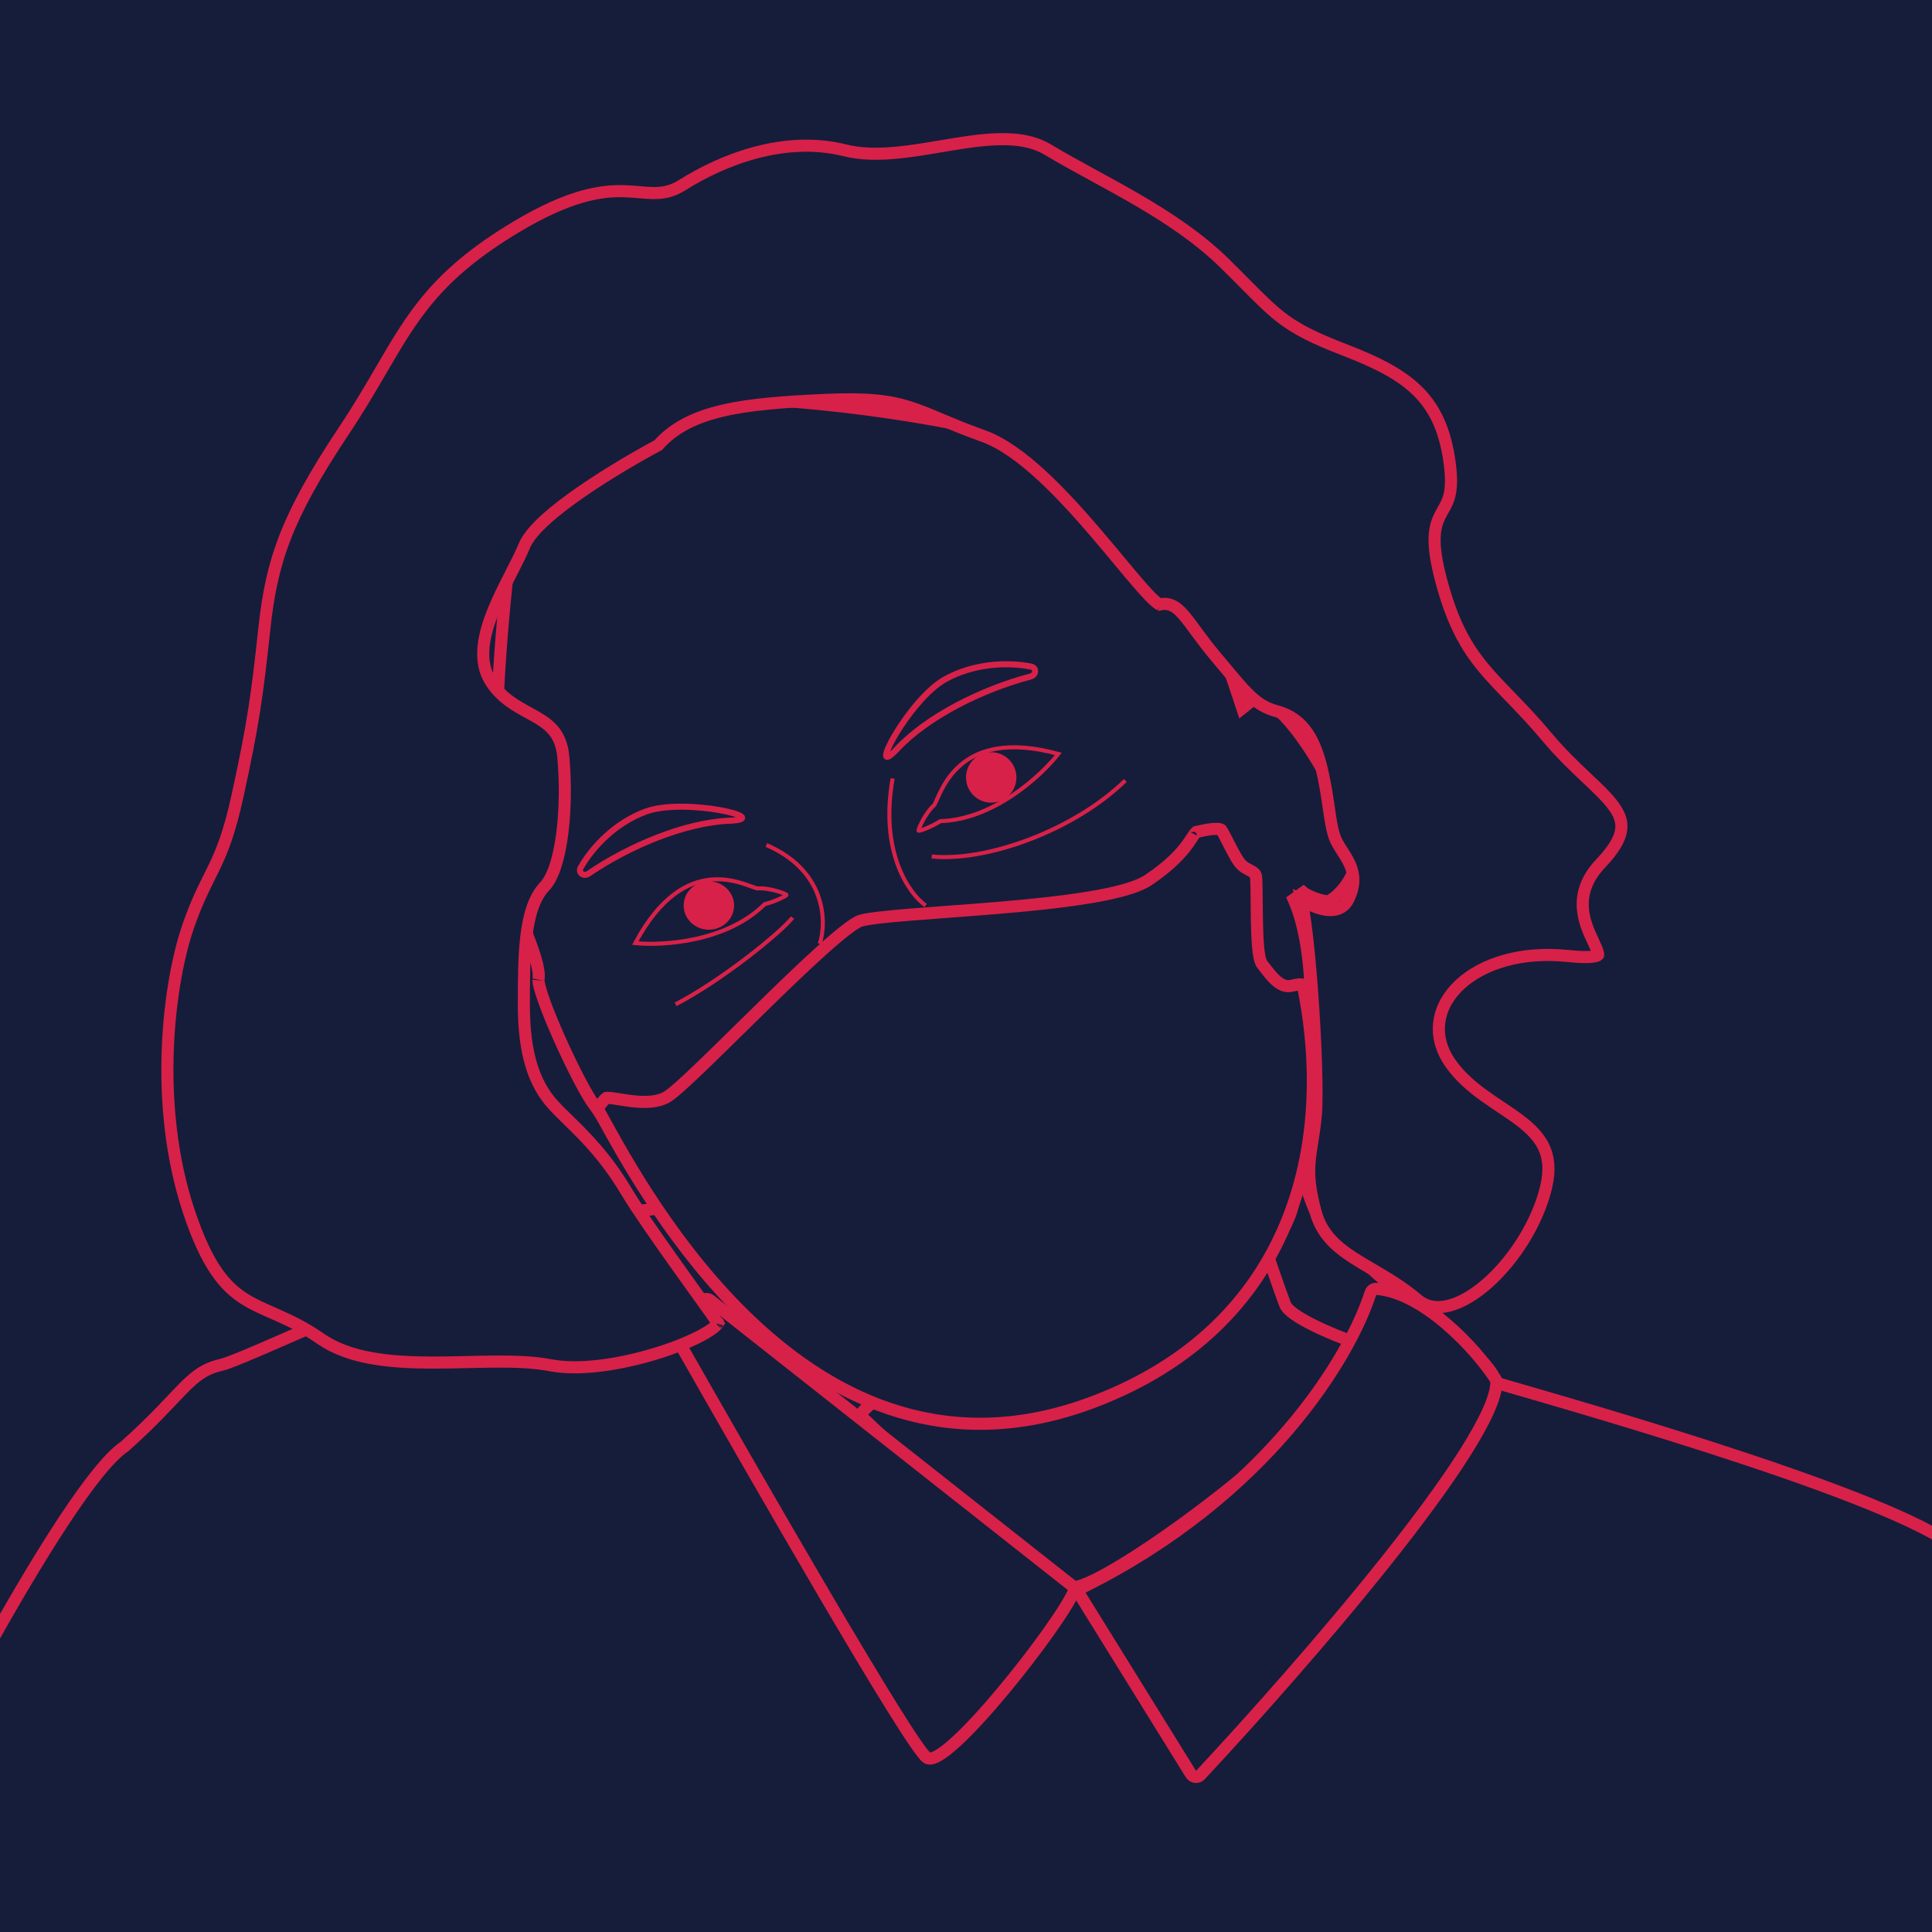
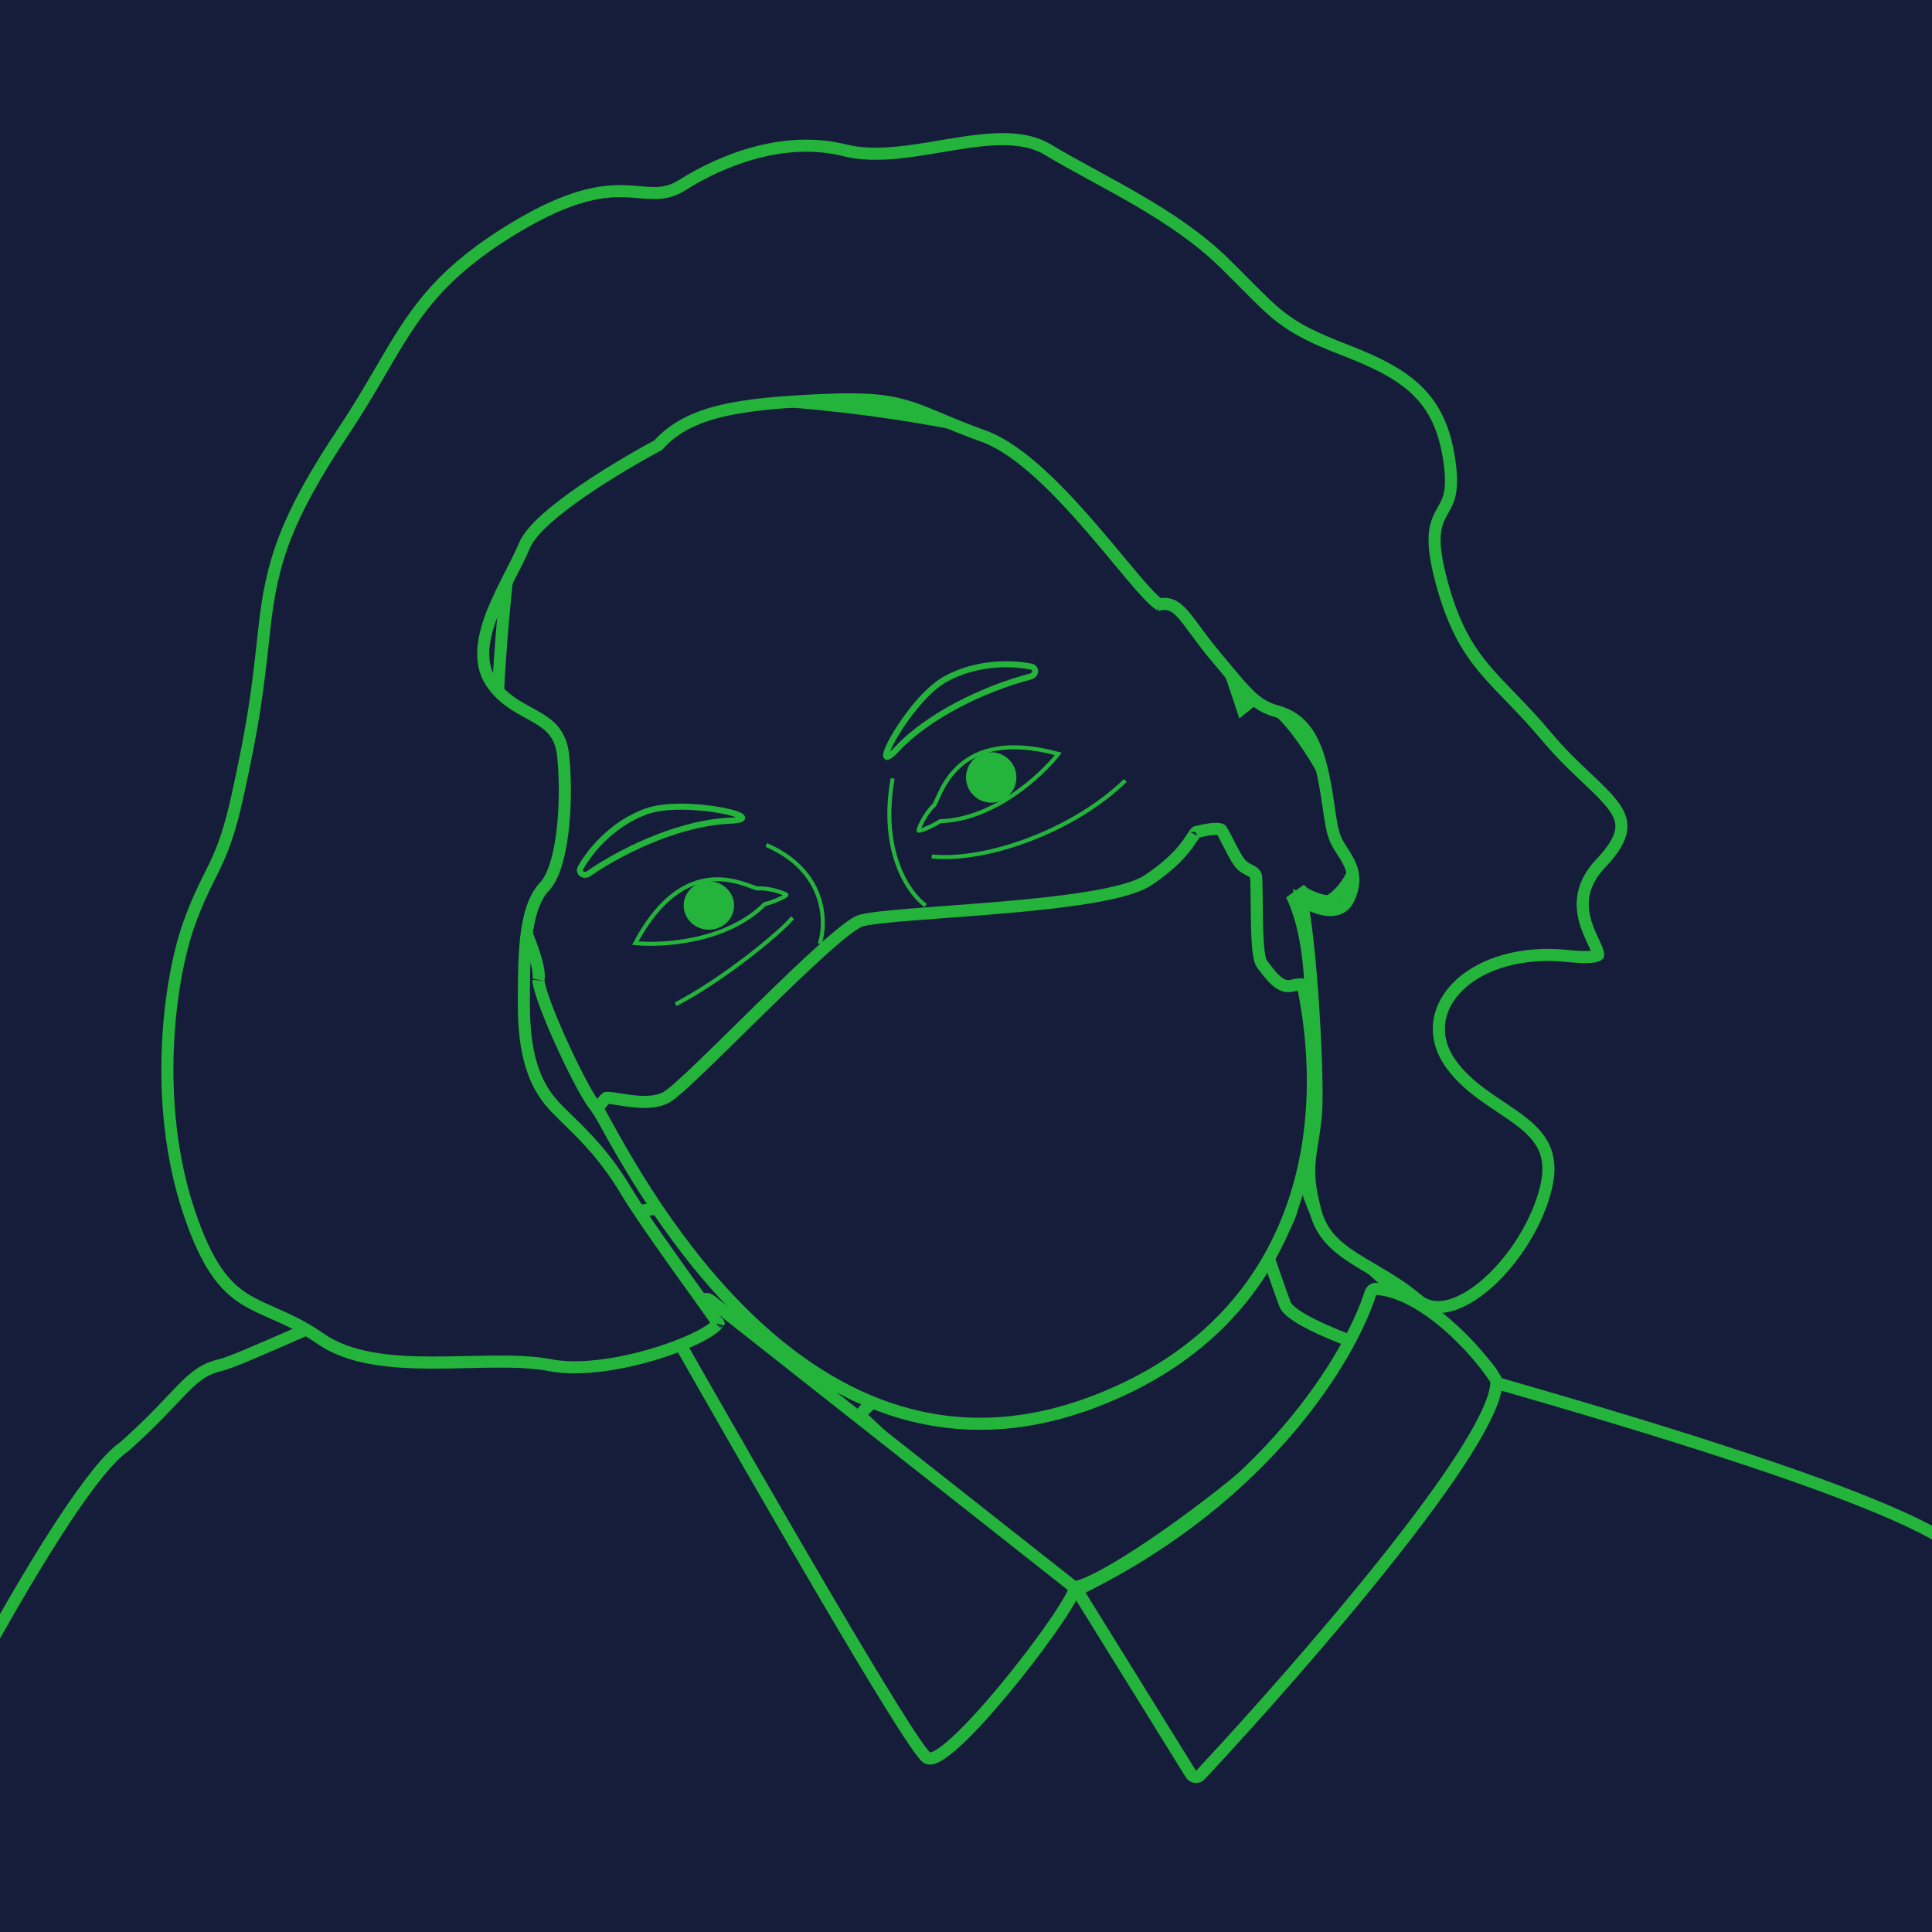
<svg xmlns="http://www.w3.org/2000/svg" width="958" height="958" viewBox="0 0 958 958" fill="none">
  <g clip-path="url(#clip0_1_124)">
    <rect width="958" height="958" fill="#151D3B" />
-     <path d="M668.611 618.744C649.968 616.856 640.84 559.688 637.998 552.305C637.777 551.729 637.28 551.358 636.756 551.031C597.525 526.574 357.964 599.161 314.135 600.515C270.019 601.878 125.392 673.213 109.474 676.848C93.556 680.483 90.827 691.387 61.72 717.286C32.064 737.275 -47.093 891.226 -84.961 969.762C-85.921 971.751 -84.442 974 -82.233 974H1041.1C1043.07 974 1044.51 972.174 1044 970.27C1027.74 909.746 992.385 790.739 973.141 770.446C949.007 744.995 790.475 699.8 743.564 686.171C742.15 685.759 741.315 684.354 740.781 682.981C735.627 669.724 686.555 638.764 671.237 620.029C670.594 619.242 669.622 618.847 668.611 618.744Z" fill="#151D3B" stroke="#D82148" stroke-width="6" stroke-linecap="round" />
-     <path d="M532.586 786.992C514.878 787.878 438.587 712.954 427.773 703.038C427.277 702.584 426.914 701.994 427.127 701.356C431.63 687.898 554.534 633.534 619.754 606.221C621.358 605.55 623.146 606.393 623.704 608.04C627.791 620.096 634.899 640.85 637.235 646.858C639.605 652.951 660.261 661.615 672.412 665.97C673.876 666.495 674.736 668.004 674.202 669.465C660.9 705.877 550.352 786.104 532.586 786.992Z" fill="#151D3B" stroke="#D82148" stroke-width="6" stroke-linecap="round" />
-     <path d="M255.84 450.757L255.824 450.722L255.806 450.688C250.76 440.722 247.871 423.917 246.67 403.209C245.477 382.63 245.969 358.63 247.417 334.58C250.313 286.456 257.014 238.446 261.525 217.735C262.374 213.836 265.748 210.177 272.319 206.995C278.831 203.842 287.926 201.444 299.05 199.791C321.265 196.492 350.832 196.266 382.18 198.333C413.497 200.398 446.447 204.742 475.375 210.516C504.373 216.305 529.081 223.485 544.067 231.13C560.067 239.292 573.671 255.745 585.363 276.662C597.023 297.521 606.581 322.453 614.667 347.094L616.017 351.207L619.395 348.498C620.937 347.262 622.483 346.836 624.123 346.96C625.855 347.091 627.893 347.856 630.228 349.385C634.932 352.466 640.084 358.139 645.233 365.244C655.475 379.377 664.977 398.139 670.179 409.652C674.955 420.222 672.991 429.327 669.27 435.98C667.393 439.338 665.072 442.053 662.962 443.96C661.908 444.913 660.937 445.636 660.136 446.129C659.736 446.375 659.401 446.551 659.137 446.667C659.007 446.724 658.904 446.763 658.828 446.788C658.75 446.814 658.715 446.82 658.719 446.819C658.277 446.899 657.405 446.879 656.09 446.612C654.839 446.359 653.424 445.932 652.02 445.412C650.621 444.895 649.291 444.306 648.218 443.754C647.067 443.163 646.44 442.729 646.262 442.566L641.488 445.99C650.044 465.259 651.137 494.821 649.43 523.897C648.04 547.578 644.832 570.481 642.582 586.54C642.083 590.107 641.63 593.336 641.256 596.162C640.338 603.079 635.936 611.25 629.098 620.051C622.318 628.777 613.409 637.792 603.967 646.369C588.703 660.236 572.281 672.758 561.561 680.931C559.01 682.876 556.782 684.575 554.969 685.987C537.263 699.78 507.325 709.866 440.817 697.222C424.832 694.183 408.149 684.143 391.869 670.291C375.633 656.477 360.047 639.088 346.253 621.729C332.468 604.382 320.526 587.133 311.567 573.637C307.438 567.418 303.947 562.003 301.196 557.736L300.511 556.674C297.728 552.358 295.662 549.165 294.626 547.872C293.011 545.858 290.373 541.391 287.267 535.462C284.204 529.615 280.802 522.57 277.664 515.574C274.524 508.571 271.671 501.665 269.695 496.088C268.704 493.294 267.954 490.888 267.494 488.997C267.264 488.051 267.119 487.281 267.048 486.685C267.012 486.389 266.998 486.161 266.997 485.993C266.996 485.819 267.008 485.755 267.005 485.771C267.408 483.628 266.958 480.809 266.303 478.091C265.613 475.23 264.556 471.958 263.359 468.663C260.963 462.064 257.918 455.135 255.84 450.757Z" fill="#151D3B" stroke="#D82148" stroke-width="6" />
-     <path d="M298.838 554.277C297.919 552.603 297.092 551.097 296.358 549.778C296.83 548.954 297.554 547.862 298.378 546.82C299.339 545.604 300.188 544.773 300.722 544.415C300.799 544.404 300.946 544.39 301.181 544.387C301.745 544.38 302.522 544.441 303.546 544.571C304.698 544.717 305.857 544.903 307.143 545.11C308.332 545.3 309.629 545.509 311.131 545.719C316.759 546.508 324.102 547.143 329.792 544.432C330.703 543.997 331.765 543.25 332.846 542.409C333.977 541.531 335.308 540.408 336.798 539.094C339.781 536.464 343.503 532.975 347.711 528.936C353.403 523.472 360.044 516.941 367.023 510.077C370.359 506.796 373.772 503.439 377.196 500.086C387.806 489.697 398.533 479.332 407.506 471.259C411.995 467.22 416.009 463.788 419.327 461.223C422.754 458.575 425.128 457.103 426.424 456.658C427.903 456.149 430.866 455.614 435.256 455.078C439.553 454.554 444.959 454.056 451.151 453.552C456.468 453.118 462.415 452.677 468.711 452.209C476.935 451.599 485.753 450.944 494.54 450.206C510.146 448.895 526.029 447.294 539.347 445.125C546.006 444.041 552.077 442.807 557.182 441.379C562.23 439.968 566.564 438.306 569.586 436.268C580.339 429.017 585.715 422.967 588.941 418.52C589.737 417.423 590.39 416.441 590.94 415.601C591.041 415.447 591.137 415.301 591.228 415.161C591.653 414.51 591.987 413.999 592.303 413.558C592.825 412.827 593.082 412.616 593.159 412.566C593.395 412.513 593.643 412.457 593.901 412.399C595.97 411.933 598.67 411.325 601.184 411.092C602.602 410.96 603.777 410.97 604.633 411.122C605.279 411.237 605.503 411.388 605.544 411.419C605.973 412.028 606.613 413.17 607.443 414.759C607.915 415.663 608.401 416.618 608.909 417.618C609.301 418.39 609.707 419.189 610.131 420.011C611.074 421.842 612.065 423.708 613.007 425.277C613.879 426.729 614.933 428.318 616.054 429.253C616.968 430.015 617.945 430.583 618.771 431.034C619.067 431.196 619.332 431.337 619.577 431.467C620.088 431.739 620.513 431.965 620.954 432.236C622.084 432.933 622.576 433.495 622.784 434.431L622.784 434.433C622.785 434.435 622.786 434.439 622.787 434.446C622.789 434.456 622.791 434.47 622.794 434.488C622.801 434.525 622.808 434.575 622.816 434.64C622.833 434.77 622.851 434.939 622.869 435.15C622.905 435.573 622.936 436.114 622.963 436.772C623.017 438.085 623.051 439.77 623.076 441.725C623.094 443.189 623.108 444.807 623.122 446.517C623.146 449.328 623.172 452.386 623.225 455.411C623.311 460.289 623.468 465.229 623.812 469.202C623.983 471.182 624.207 472.998 624.51 474.478C624.661 475.217 624.845 475.934 625.076 476.575C625.291 477.17 625.625 477.928 626.185 478.568C626.492 478.919 626.882 479.431 627.412 480.128C627.613 480.391 627.834 480.681 628.078 480.999C628.907 482.079 629.919 483.359 631.027 484.551C632.117 485.722 633.419 486.938 634.859 487.795C636.286 488.644 638.211 489.348 640.327 488.829C641.929 488.436 643.721 488.069 645.108 488.098C645.52 488.106 645.793 488.149 645.96 488.189C654.22 527.953 652.968 570.313 637.408 607.351C621.845 644.397 591.885 676.335 542.268 695.138C470.695 722.263 414.127 694.622 372.781 655.613C334.784 619.764 310.001 574.613 298.838 554.277ZM593.184 412.553C593.184 412.554 593.176 412.558 593.163 412.563C593.177 412.554 593.184 412.551 593.184 412.553Z" fill="#151D3B" stroke="#D82148" stroke-width="6" />
-     <path d="M361.614 406.977C339.784 407.833 312.019 419.396 291.831 433.218C289.394 434.886 286.504 432.696 287.978 430.137C293.991 419.702 305.177 408.017 320.1 402.467C339.503 395.25 384.627 406.075 361.614 406.977Z" fill="#151D3B" stroke="#D82148" stroke-width="3" />
-     <path d="M444.906 371.289C459.977 355.217 487.145 341.701 511.012 335.463C513.869 334.716 514.108 331.095 511.209 330.529C499.287 328.2 482.967 328.99 468.864 336.704C450.564 346.713 429.034 388.215 444.906 371.289Z" fill="#151D3B" stroke="#D82148" stroke-width="3" />
-     <path d="M459 449C450.816 443.259 436.084 422.622 442.632 386" stroke="#D82148" stroke-width="2" />
-     <path d="M406.499 468C410.002 457.009 409.606 431.822 380 419" stroke="#D82148" stroke-width="2" />
-     <path d="M393 455C386.759 462.777 357.652 486.289 335 498" stroke="#D82148" stroke-width="2" />
-     <path d="M379.157 448.351C360.361 467.096 328.554 469.026 315 467.648C339.849 421.244 369.217 439.162 375.542 440.541C381.867 440.081 390 443.297 390 443.757C390 444.216 384.578 446.973 379.157 448.351Z" stroke="#D82148" stroke-width="2" />
-     <path d="M466.299 407.185C492.778 406.383 516.317 384.613 524.776 373.828C474.333 360.075 466.664 393.673 463.241 399.21C458.506 403.487 455.136 411.595 455.464 411.91C455.792 412.225 461.538 410.177 466.299 407.185Z" stroke="#D82148" stroke-width="2" />
-     <ellipse cx="351.5" cy="449" rx="12.5" ry="12" fill="#D82148" />
-     <circle cx="491.5" cy="385.5" r="12.5" fill="#D82148" />
-     <path d="M462 424.69C488.971 427.414 532.4 411.975 558 387" stroke="#D82148" stroke-width="2" />
-     <path d="M459.684 871.637C451.741 866.582 374.398 731.803 335.045 662.601C334.408 661.48 334.581 660.115 335.443 659.155L348.058 645.095C349.115 643.917 350.906 643.763 352.149 644.743L531.607 786.28C532.466 786.958 532.899 788.012 532.495 789.029C526.298 804.605 469.298 877.756 459.684 871.637Z" fill="#151D3B" stroke="#D82148" stroke-width="6" stroke-linecap="round" />
-     <path d="M537.008 787.013C628.629 741.507 669.638 672.375 679.572 641.133C679.977 639.859 681.141 638.986 682.474 639.085C705.919 640.824 731.983 668.943 741.572 683.805C741.845 684.227 741.997 684.654 742 685.157C742.19 715.184 646.13 825.613 595.214 880.182C593.868 881.625 591.556 881.351 590.517 879.674L535.753 791.317C534.815 789.805 535.415 787.804 537.008 787.013Z" fill="#151D3B" stroke="#D82148" stroke-width="6" stroke-linecap="round" />
-     <path d="M647.316 458.146C646.701 453.576 646.052 449.592 645.375 446.493C646.056 446.866 646.763 447.241 647.484 447.605C650.714 449.234 654.643 450.874 658.321 451.212C660.193 451.384 662.185 451.238 664.034 450.422C665.945 449.578 667.487 448.111 668.523 446.04C671.87 439.345 671.555 434.009 669.643 429.297C668.736 427.062 667.497 425.032 666.321 423.188C666.09 422.826 665.862 422.473 665.639 422.126C664.683 420.642 663.801 419.271 663.031 417.818C661.243 414.441 660.387 410.455 659.535 404.892C659.352 403.694 659.169 402.429 658.977 401.094C658.29 396.332 657.475 390.679 656.033 384.012C654.184 375.459 651.807 368.523 648.177 363.265C644.466 357.89 639.539 354.405 632.953 352.632C627.608 351.193 623.832 348.871 619.582 344.78C616.114 341.443 612.444 337.047 607.432 331.044C606.085 329.431 604.641 327.701 603.077 325.845C599.496 321.591 596.609 317.781 594.159 314.47C593.614 313.733 593.086 313.014 592.573 312.317C590.814 309.923 589.242 307.784 587.807 306.03C585.971 303.787 584.092 301.826 581.949 300.646C579.763 299.442 577.447 299.125 574.952 299.743C574.922 299.728 574.889 299.711 574.852 299.691C574.376 299.434 573.67 298.927 572.712 298.083C570.814 296.41 568.371 293.81 565.429 290.45C562.272 286.845 558.713 282.569 554.791 277.856C551.344 273.714 547.616 269.235 543.636 264.58C535.224 254.742 525.876 244.355 516.367 235.61C506.906 226.909 497.052 219.612 487.605 216.221C478.814 213.065 472.166 210.276 466.458 207.877L466.187 207.763C460.619 205.422 455.838 203.412 450.868 201.851C440.618 198.633 429.764 197.387 409.118 198.304C388.656 199.214 371.793 200.47 358.18 203.67C344.725 206.832 334.175 211.953 326.377 220.749C316.591 225.971 301.841 234.516 288.719 243.552C282.051 248.144 275.746 252.902 270.713 257.448C265.772 261.91 261.714 266.463 259.985 270.68C258.373 274.608 256.059 279.137 253.503 284.138C253.266 284.601 253.028 285.068 252.787 285.539C249.982 291.037 246.982 297.003 244.566 302.999C239.837 314.737 236.832 327.791 243.402 338.04C248.523 346.029 255.906 350.054 262.231 353.502C263.551 354.222 264.825 354.916 266.023 355.617C269.605 357.711 272.622 359.866 274.9 362.82C277.138 365.724 278.811 369.6 279.335 375.363C280.455 387.682 280.34 401.563 278.779 413.546C277.999 419.537 276.866 424.984 275.379 429.492C273.876 434.049 272.089 437.405 270.144 439.443C264.647 445.202 262.181 454.373 260.975 464.475C259.76 474.661 259.76 486.522 259.76 498.26V498.383C259.76 522.442 264.851 537.395 274.184 547.71C276.496 550.266 279.107 552.817 281.947 555.591C290.185 563.64 300.342 573.564 310.682 590.909C315.656 599.252 325.743 613.69 335.189 626.961C338.765 631.985 342.247 636.84 345.345 641.159C350.246 647.991 354.183 653.48 356.001 656.168C355.927 656.286 355.812 656.449 355.635 656.664C354.795 657.684 353.142 659.029 350.594 660.584C345.569 663.65 337.897 667.034 328.921 670.008C310.875 675.985 288.499 679.998 272.886 676.963C264.753 675.381 255.273 675.081 245.33 675.151C240.858 675.183 236.375 675.287 231.849 675.391C226.088 675.525 220.258 675.66 214.295 675.65C193.174 675.614 173.099 673.674 158.929 663.798C151.194 658.407 144.228 655.075 137.949 652.274C136.95 651.828 135.974 651.397 135.02 650.977C129.918 648.728 125.43 646.749 121.174 644.049C111.399 637.848 102.618 627.648 93.638 600.708C75.69 546.864 83.789 486.143 93.619 458.441C97.453 447.635 100.708 441.111 103.788 434.938C104.672 433.166 105.542 431.423 106.407 429.616C110.323 421.432 113.922 412.339 117.835 394.384C125.596 358.773 127.431 345.472 131.08 311.721C132.882 295.051 135.569 281.339 141.357 266.421C147.16 251.467 156.128 235.18 170.628 213.429C177.94 202.461 183.656 192.654 188.917 183.628C204.882 156.236 216.653 136.039 256.111 112.431C282.327 96.747 297.903 94.569 308.895 94.789C311.696 94.845 314.238 95.058 316.682 95.272L317.069 95.305C319.346 95.505 321.597 95.702 323.776 95.73C328.519 95.79 333.097 95.052 338.061 91.922C358.694 78.914 389.209 67.107 418.988 74.552C427.206 76.606 436.159 76.546 445.203 75.65C452.206 74.957 459.438 73.74 466.531 72.546C468.578 72.201 470.614 71.859 472.629 71.531C481.715 70.055 490.442 68.874 498.483 69.011C506.506 69.148 513.632 70.597 519.617 74.21C526.278 78.229 533.526 82.211 541.005 86.295C541.548 86.591 542.092 86.888 542.637 87.185C549.622 90.998 556.797 94.915 563.958 99.085C579.401 108.08 594.62 118.169 607.324 130.65C611.227 134.485 614.589 137.873 617.593 140.902C624.423 147.787 629.404 152.808 634.698 156.971C642.499 163.104 651.017 167.441 667.034 173.619C682.885 179.733 694.671 185.694 703.077 194.046C711.38 202.296 716.617 213.12 718.824 229.455C719.929 237.631 719.532 242.556 718.639 245.974C717.906 248.778 716.841 250.656 715.613 252.822C715.327 253.326 715.032 253.847 714.73 254.398C713.11 257.358 711.635 260.72 711.379 266.081C711.131 271.299 712.041 278.269 714.806 288.523C720.368 309.148 727.039 320.804 735.697 331.229C739.566 335.888 743.826 340.292 748.454 345.078C748.932 345.572 749.414 346.07 749.9 346.574C755.113 351.971 760.854 357.994 767.267 365.645C773.873 373.526 780.556 379.887 786.342 385.361L786.671 385.672C792.386 391.077 797.029 395.469 800.125 399.719C803.206 403.95 804.48 407.675 803.837 411.745C803.168 415.985 800.334 421.184 793.78 428.072C786.518 435.704 784.4 443.254 784.856 450.198C785.282 456.698 787.969 462.435 789.959 466.686L790.164 467.125C791.224 469.391 791.97 471.045 792.298 472.344C792.454 472.965 792.464 473.319 792.444 473.492C792.439 473.533 792.434 473.559 792.43 473.572C792.337 473.67 791.637 474.224 788.97 474.462C786.4 474.69 782.61 474.579 777.153 474.016C754.459 471.676 735.335 477.712 724.09 488.041C718.451 493.221 714.737 499.547 713.738 506.448C712.735 513.385 714.52 520.604 719.35 527.415C724.066 534.065 730.117 539.127 736.211 543.506C738.853 545.404 741.541 547.201 744.139 548.936C744.535 549.201 744.928 549.464 745.319 549.725C748.299 551.72 751.137 553.647 753.757 555.646C759.01 559.655 763.143 563.779 765.529 568.86C767.876 573.86 768.682 580.115 766.647 588.679C762.48 606.225 750.891 624.467 737.83 636.096C731.301 641.908 724.6 645.893 718.484 647.433C712.468 648.949 707.153 648.09 702.81 644.408C695.401 638.126 687.418 633.452 680.212 629.233C677.066 627.392 674.069 625.637 671.332 623.872C662.143 617.95 655.259 611.65 652.358 600.876C647.825 584.04 648.978 576.904 650.656 566.513C651.267 562.734 651.947 558.525 652.448 553.261C653.386 543.413 652.45 516.773 650.634 492.021C649.721 479.594 648.579 467.528 647.316 458.146ZM575.177 299.837C575.176 299.838 575.164 299.835 575.14 299.827C575.164 299.832 575.177 299.837 575.177 299.837ZM356.119 655.915C356.124 655.913 356.121 655.939 356.093 656C356.1 655.948 356.114 655.918 356.119 655.915Z" fill="#151D3B" stroke="#D82148" stroke-width="6" />
+     <path d="M668.611 618.744C649.968 616.856 640.84 559.688 637.998 552.305C637.777 551.729 637.28 551.358 636.756 551.031C597.525 526.574 357.964 599.161 314.135 600.515C270.019 601.878 125.392 673.213 109.474 676.848C93.556 680.483 90.827 691.387 61.72 717.286C32.064 737.275 -47.093 891.226 -84.961 969.762C-85.921 971.751 -84.442 974 -82.233 974H1041.1C1043.07 974 1044.51 972.174 1044 970.27C1027.74 909.746 992.385 790.739 973.141 770.446C949.007 744.995 790.475 699.8 743.564 686.171C742.15 685.759 741.315 684.354 740.781 682.981C735.627 669.724 686.555 638.764 671.237 620.029C670.594 619.242 669.622 618.847 668.611 618.744Z" fill="#151D3B" stroke="#24B33B" stroke-width="6" stroke-linecap="round" />
+     <path d="M532.586 786.992C514.878 787.878 438.587 712.954 427.773 703.038C427.277 702.584 426.914 701.994 427.127 701.356C431.63 687.898 554.534 633.534 619.754 606.221C621.358 605.55 623.146 606.393 623.704 608.04C627.791 620.096 634.899 640.85 637.235 646.858C639.605 652.951 660.261 661.615 672.412 665.97C673.876 666.495 674.736 668.004 674.202 669.465C660.9 705.877 550.352 786.104 532.586 786.992Z" fill="#151D3B" stroke="#24B33B" stroke-width="6" stroke-linecap="round" />
+     <path d="M255.84 450.757L255.824 450.722L255.806 450.688C250.76 440.722 247.871 423.917 246.67 403.209C245.477 382.63 245.969 358.63 247.417 334.58C250.313 286.456 257.014 238.446 261.525 217.735C262.374 213.836 265.748 210.177 272.319 206.995C278.831 203.842 287.926 201.444 299.05 199.791C321.265 196.492 350.832 196.266 382.18 198.333C413.497 200.398 446.447 204.742 475.375 210.516C504.373 216.305 529.081 223.485 544.067 231.13C560.067 239.292 573.671 255.745 585.363 276.662C597.023 297.521 606.581 322.453 614.667 347.094L616.017 351.207L619.395 348.498C620.937 347.262 622.483 346.836 624.123 346.96C625.855 347.091 627.893 347.856 630.228 349.385C634.932 352.466 640.084 358.139 645.233 365.244C655.475 379.377 664.977 398.139 670.179 409.652C674.955 420.222 672.991 429.327 669.27 435.98C667.393 439.338 665.072 442.053 662.962 443.96C661.908 444.913 660.937 445.636 660.136 446.129C659.736 446.375 659.401 446.551 659.137 446.667C659.007 446.724 658.904 446.763 658.828 446.788C658.75 446.814 658.715 446.82 658.719 446.819C658.277 446.899 657.405 446.879 656.09 446.612C654.839 446.359 653.424 445.932 652.02 445.412C650.621 444.895 649.291 444.306 648.218 443.754C647.067 443.163 646.44 442.729 646.262 442.566L641.488 445.99C650.044 465.259 651.137 494.821 649.43 523.897C648.04 547.578 644.832 570.481 642.582 586.54C642.083 590.107 641.63 593.336 641.256 596.162C640.338 603.079 635.936 611.25 629.098 620.051C622.318 628.777 613.409 637.792 603.967 646.369C588.703 660.236 572.281 672.758 561.561 680.931C559.01 682.876 556.782 684.575 554.969 685.987C537.263 699.78 507.325 709.866 440.817 697.222C424.832 694.183 408.149 684.143 391.869 670.291C375.633 656.477 360.047 639.088 346.253 621.729C332.468 604.382 320.526 587.133 311.567 573.637C307.438 567.418 303.947 562.003 301.196 557.736L300.511 556.674C297.728 552.358 295.662 549.165 294.626 547.872C293.011 545.858 290.373 541.391 287.267 535.462C284.204 529.615 280.802 522.57 277.664 515.574C274.524 508.571 271.671 501.665 269.695 496.088C268.704 493.294 267.954 490.888 267.494 488.997C267.264 488.051 267.119 487.281 267.048 486.685C267.012 486.389 266.998 486.161 266.997 485.993C266.996 485.819 267.008 485.755 267.005 485.771C267.408 483.628 266.958 480.809 266.303 478.091C265.613 475.23 264.556 471.958 263.359 468.663C260.963 462.064 257.918 455.135 255.84 450.757Z" fill="#151D3B" stroke="#24B33B" stroke-width="6" />
+     <path d="M298.838 554.277C297.919 552.603 297.092 551.097 296.358 549.778C296.83 548.954 297.554 547.862 298.378 546.82C299.339 545.604 300.188 544.773 300.722 544.415C300.799 544.404 300.946 544.39 301.181 544.387C301.745 544.38 302.522 544.441 303.546 544.571C304.698 544.717 305.857 544.903 307.143 545.11C308.332 545.3 309.629 545.509 311.131 545.719C316.759 546.508 324.102 547.143 329.792 544.432C330.703 543.997 331.765 543.25 332.846 542.409C333.977 541.531 335.308 540.408 336.798 539.094C339.781 536.464 343.503 532.975 347.711 528.936C353.403 523.472 360.044 516.941 367.023 510.077C370.359 506.796 373.772 503.439 377.196 500.086C387.806 489.697 398.533 479.332 407.506 471.259C411.995 467.22 416.009 463.788 419.327 461.223C422.754 458.575 425.128 457.103 426.424 456.658C427.903 456.149 430.866 455.614 435.256 455.078C439.553 454.554 444.959 454.056 451.151 453.552C456.468 453.118 462.415 452.677 468.711 452.209C476.935 451.599 485.753 450.944 494.54 450.206C510.146 448.895 526.029 447.294 539.347 445.125C546.006 444.041 552.077 442.807 557.182 441.379C562.23 439.968 566.564 438.306 569.586 436.268C580.339 429.017 585.715 422.967 588.941 418.52C589.737 417.423 590.39 416.441 590.94 415.601C591.041 415.447 591.137 415.301 591.228 415.161C591.653 414.51 591.987 413.999 592.303 413.558C592.825 412.827 593.082 412.616 593.159 412.566C593.395 412.513 593.643 412.457 593.901 412.399C595.97 411.933 598.67 411.325 601.184 411.092C602.602 410.96 603.777 410.97 604.633 411.122C605.279 411.237 605.503 411.388 605.544 411.419C605.973 412.028 606.613 413.17 607.443 414.759C607.915 415.663 608.401 416.618 608.909 417.618C609.301 418.39 609.707 419.189 610.131 420.011C611.074 421.842 612.065 423.708 613.007 425.277C613.879 426.729 614.933 428.318 616.054 429.253C616.968 430.015 617.945 430.583 618.771 431.034C619.067 431.196 619.332 431.337 619.577 431.467C620.088 431.739 620.513 431.965 620.954 432.236C622.084 432.933 622.576 433.495 622.784 434.431L622.784 434.433C622.785 434.435 622.786 434.439 622.787 434.446C622.789 434.456 622.791 434.47 622.794 434.488C622.801 434.525 622.808 434.575 622.816 434.64C622.833 434.77 622.851 434.939 622.869 435.15C622.905 435.573 622.936 436.114 622.963 436.772C623.017 438.085 623.051 439.77 623.076 441.725C623.094 443.189 623.108 444.807 623.122 446.517C623.146 449.328 623.172 452.386 623.225 455.411C623.311 460.289 623.468 465.229 623.812 469.202C623.983 471.182 624.207 472.998 624.51 474.478C624.661 475.217 624.845 475.934 625.076 476.575C625.291 477.17 625.625 477.928 626.185 478.568C626.492 478.919 626.882 479.431 627.412 480.128C627.613 480.391 627.834 480.681 628.078 480.999C628.907 482.079 629.919 483.359 631.027 484.551C632.117 485.722 633.419 486.938 634.859 487.795C636.286 488.644 638.211 489.348 640.327 488.829C641.929 488.436 643.721 488.069 645.108 488.098C645.52 488.106 645.793 488.149 645.96 488.189C654.22 527.953 652.968 570.313 637.408 607.351C621.845 644.397 591.885 676.335 542.268 695.138C470.695 722.263 414.127 694.622 372.781 655.613C334.784 619.764 310.001 574.613 298.838 554.277ZM593.184 412.553C593.184 412.554 593.176 412.558 593.163 412.563C593.177 412.554 593.184 412.551 593.184 412.553Z" fill="#151D3B" stroke="#24B33B" stroke-width="6" />
+     <path d="M361.614 406.977C339.784 407.833 312.019 419.396 291.831 433.218C289.394 434.886 286.504 432.696 287.978 430.137C293.991 419.702 305.177 408.017 320.1 402.467C339.503 395.25 384.627 406.075 361.614 406.977Z" fill="#151D3B" stroke="#24B33B" stroke-width="3" />
+     <path d="M444.906 371.289C459.977 355.217 487.145 341.701 511.012 335.463C513.869 334.716 514.108 331.095 511.209 330.529C499.287 328.2 482.967 328.99 468.864 336.704C450.564 346.713 429.034 388.215 444.906 371.289Z" fill="#151D3B" stroke="#24B33B" stroke-width="3" />
+     <path d="M459 449C450.816 443.259 436.084 422.622 442.632 386" stroke="#24B33B" stroke-width="2" />
+     <path d="M406.499 468C410.002 457.009 409.606 431.822 380 419" stroke="#24B33B" stroke-width="2" />
+     <path d="M393 455C386.759 462.777 357.652 486.289 335 498" stroke="#24B33B" stroke-width="2" />
+     <path d="M379.157 448.351C360.361 467.096 328.554 469.026 315 467.648C339.849 421.244 369.217 439.162 375.542 440.541C381.867 440.081 390 443.297 390 443.757C390 444.216 384.578 446.973 379.157 448.351Z" stroke="#24B33B" stroke-width="2" />
+     <path d="M466.299 407.185C492.778 406.383 516.317 384.613 524.776 373.828C474.333 360.075 466.664 393.673 463.241 399.21C458.506 403.487 455.136 411.595 455.464 411.91C455.792 412.225 461.538 410.177 466.299 407.185Z" stroke="#24B33B" stroke-width="2" />
+     <ellipse cx="351.5" cy="449" rx="12.5" ry="12" fill="#24B33B" />
+     <circle cx="491.5" cy="385.5" r="12.5" fill="#24B33B" />
+     <path d="M462 424.69C488.971 427.414 532.4 411.975 558 387" stroke="#24B33B" stroke-width="2" />
+     <path d="M459.684 871.637C451.741 866.582 374.398 731.803 335.045 662.601C334.408 661.48 334.581 660.115 335.443 659.155L348.058 645.095C349.115 643.917 350.906 643.763 352.149 644.743L531.607 786.28C532.466 786.958 532.899 788.012 532.495 789.029C526.298 804.605 469.298 877.756 459.684 871.637Z" fill="#151D3B" stroke="#24B33B" stroke-width="6" stroke-linecap="round" />
+     <path d="M537.008 787.013C628.629 741.507 669.638 672.375 679.572 641.133C679.977 639.859 681.141 638.986 682.474 639.085C705.919 640.824 731.983 668.943 741.572 683.805C741.845 684.227 741.997 684.654 742 685.157C742.19 715.184 646.13 825.613 595.214 880.182C593.868 881.625 591.556 881.351 590.517 879.674L535.753 791.317C534.815 789.805 535.415 787.804 537.008 787.013Z" fill="#151D3B" stroke="#24B33B" stroke-width="6" stroke-linecap="round" />
+     <path d="M647.316 458.146C646.701 453.576 646.052 449.592 645.375 446.493C646.056 446.866 646.763 447.241 647.484 447.605C650.714 449.234 654.643 450.874 658.321 451.212C660.193 451.384 662.185 451.238 664.034 450.422C665.945 449.578 667.487 448.111 668.523 446.04C671.87 439.345 671.555 434.009 669.643 429.297C668.736 427.062 667.497 425.032 666.321 423.188C666.09 422.826 665.862 422.473 665.639 422.126C664.683 420.642 663.801 419.271 663.031 417.818C661.243 414.441 660.387 410.455 659.535 404.892C659.352 403.694 659.169 402.429 658.977 401.094C658.29 396.332 657.475 390.679 656.033 384.012C654.184 375.459 651.807 368.523 648.177 363.265C644.466 357.89 639.539 354.405 632.953 352.632C627.608 351.193 623.832 348.871 619.582 344.78C616.114 341.443 612.444 337.047 607.432 331.044C606.085 329.431 604.641 327.701 603.077 325.845C599.496 321.591 596.609 317.781 594.159 314.47C593.614 313.733 593.086 313.014 592.573 312.317C590.814 309.923 589.242 307.784 587.807 306.03C585.971 303.787 584.092 301.826 581.949 300.646C579.763 299.442 577.447 299.125 574.952 299.743C574.922 299.728 574.889 299.711 574.852 299.691C574.376 299.434 573.67 298.927 572.712 298.083C570.814 296.41 568.371 293.81 565.429 290.45C562.272 286.845 558.713 282.569 554.791 277.856C551.344 273.714 547.616 269.235 543.636 264.58C535.224 254.742 525.876 244.355 516.367 235.61C506.906 226.909 497.052 219.612 487.605 216.221C478.814 213.065 472.166 210.276 466.458 207.877L466.187 207.763C460.619 205.422 455.838 203.412 450.868 201.851C440.618 198.633 429.764 197.387 409.118 198.304C388.656 199.214 371.793 200.47 358.18 203.67C344.725 206.832 334.175 211.953 326.377 220.749C316.591 225.971 301.841 234.516 288.719 243.552C282.051 248.144 275.746 252.902 270.713 257.448C265.772 261.91 261.714 266.463 259.985 270.68C258.373 274.608 256.059 279.137 253.503 284.138C253.266 284.601 253.028 285.068 252.787 285.539C249.982 291.037 246.982 297.003 244.566 302.999C239.837 314.737 236.832 327.791 243.402 338.04C248.523 346.029 255.906 350.054 262.231 353.502C263.551 354.222 264.825 354.916 266.023 355.617C269.605 357.711 272.622 359.866 274.9 362.82C277.138 365.724 278.811 369.6 279.335 375.363C280.455 387.682 280.34 401.563 278.779 413.546C277.999 419.537 276.866 424.984 275.379 429.492C273.876 434.049 272.089 437.405 270.144 439.443C264.647 445.202 262.181 454.373 260.975 464.475C259.76 474.661 259.76 486.522 259.76 498.26V498.383C259.76 522.442 264.851 537.395 274.184 547.71C276.496 550.266 279.107 552.817 281.947 555.591C290.185 563.64 300.342 573.564 310.682 590.909C315.656 599.252 325.743 613.69 335.189 626.961C338.765 631.985 342.247 636.84 345.345 641.159C350.246 647.991 354.183 653.48 356.001 656.168C355.927 656.286 355.812 656.449 355.635 656.664C354.795 657.684 353.142 659.029 350.594 660.584C345.569 663.65 337.897 667.034 328.921 670.008C310.875 675.985 288.499 679.998 272.886 676.963C264.753 675.381 255.273 675.081 245.33 675.151C240.858 675.183 236.375 675.287 231.849 675.391C226.088 675.525 220.258 675.66 214.295 675.65C193.174 675.614 173.099 673.674 158.929 663.798C151.194 658.407 144.228 655.075 137.949 652.274C136.95 651.828 135.974 651.397 135.02 650.977C129.918 648.728 125.43 646.749 121.174 644.049C111.399 637.848 102.618 627.648 93.638 600.708C75.69 546.864 83.789 486.143 93.619 458.441C97.453 447.635 100.708 441.111 103.788 434.938C104.672 433.166 105.542 431.423 106.407 429.616C110.323 421.432 113.922 412.339 117.835 394.384C125.596 358.773 127.431 345.472 131.08 311.721C132.882 295.051 135.569 281.339 141.357 266.421C147.16 251.467 156.128 235.18 170.628 213.429C177.94 202.461 183.656 192.654 188.917 183.628C204.882 156.236 216.653 136.039 256.111 112.431C282.327 96.747 297.903 94.569 308.895 94.789C311.696 94.845 314.238 95.058 316.682 95.272L317.069 95.305C319.346 95.505 321.597 95.702 323.776 95.73C328.519 95.79 333.097 95.052 338.061 91.922C358.694 78.914 389.209 67.107 418.988 74.552C427.206 76.606 436.159 76.546 445.203 75.65C452.206 74.957 459.438 73.74 466.531 72.546C468.578 72.201 470.614 71.859 472.629 71.531C481.715 70.055 490.442 68.874 498.483 69.011C506.506 69.148 513.632 70.597 519.617 74.21C526.278 78.229 533.526 82.211 541.005 86.295C541.548 86.591 542.092 86.888 542.637 87.185C549.622 90.998 556.797 94.915 563.958 99.085C579.401 108.08 594.62 118.169 607.324 130.65C611.227 134.485 614.589 137.873 617.593 140.902C624.423 147.787 629.404 152.808 634.698 156.971C642.499 163.104 651.017 167.441 667.034 173.619C682.885 179.733 694.671 185.694 703.077 194.046C711.38 202.296 716.617 213.12 718.824 229.455C719.929 237.631 719.532 242.556 718.639 245.974C717.906 248.778 716.841 250.656 715.613 252.822C715.327 253.326 715.032 253.847 714.73 254.398C713.11 257.358 711.635 260.72 711.379 266.081C711.131 271.299 712.041 278.269 714.806 288.523C720.368 309.148 727.039 320.804 735.697 331.229C739.566 335.888 743.826 340.292 748.454 345.078C748.932 345.572 749.414 346.07 749.9 346.574C755.113 351.971 760.854 357.994 767.267 365.645C773.873 373.526 780.556 379.887 786.342 385.361L786.671 385.672C792.386 391.077 797.029 395.469 800.125 399.719C803.206 403.95 804.48 407.675 803.837 411.745C803.168 415.985 800.334 421.184 793.78 428.072C786.518 435.704 784.4 443.254 784.856 450.198C785.282 456.698 787.969 462.435 789.959 466.686L790.164 467.125C791.224 469.391 791.97 471.045 792.298 472.344C792.454 472.965 792.464 473.319 792.444 473.492C792.439 473.533 792.434 473.559 792.43 473.572C792.337 473.67 791.637 474.224 788.97 474.462C786.4 474.69 782.61 474.579 777.153 474.016C754.459 471.676 735.335 477.712 724.09 488.041C718.451 493.221 714.737 499.547 713.738 506.448C712.735 513.385 714.52 520.604 719.35 527.415C724.066 534.065 730.117 539.127 736.211 543.506C738.853 545.404 741.541 547.201 744.139 548.936C744.535 549.201 744.928 549.464 745.319 549.725C748.299 551.72 751.137 553.647 753.757 555.646C759.01 559.655 763.143 563.779 765.529 568.86C767.876 573.86 768.682 580.115 766.647 588.679C762.48 606.225 750.891 624.467 737.83 636.096C731.301 641.908 724.6 645.893 718.484 647.433C712.468 648.949 707.153 648.09 702.81 644.408C695.401 638.126 687.418 633.452 680.212 629.233C677.066 627.392 674.069 625.637 671.332 623.872C662.143 617.95 655.259 611.65 652.358 600.876C647.825 584.04 648.978 576.904 650.656 566.513C651.267 562.734 651.947 558.525 652.448 553.261C653.386 543.413 652.45 516.773 650.634 492.021C649.721 479.594 648.579 467.528 647.316 458.146ZM575.177 299.837C575.176 299.838 575.164 299.835 575.14 299.827C575.164 299.832 575.177 299.837 575.177 299.837ZM356.119 655.915C356.124 655.913 356.121 655.939 356.093 656C356.1 655.948 356.114 655.918 356.119 655.915Z" fill="#151D3B" stroke="#24B33B" stroke-width="6" />
  </g>
  <defs>
    <clipPath id="clip0_1_124">
      <rect width="958" height="958" fill="white" />
    </clipPath>
  </defs>
</svg>
